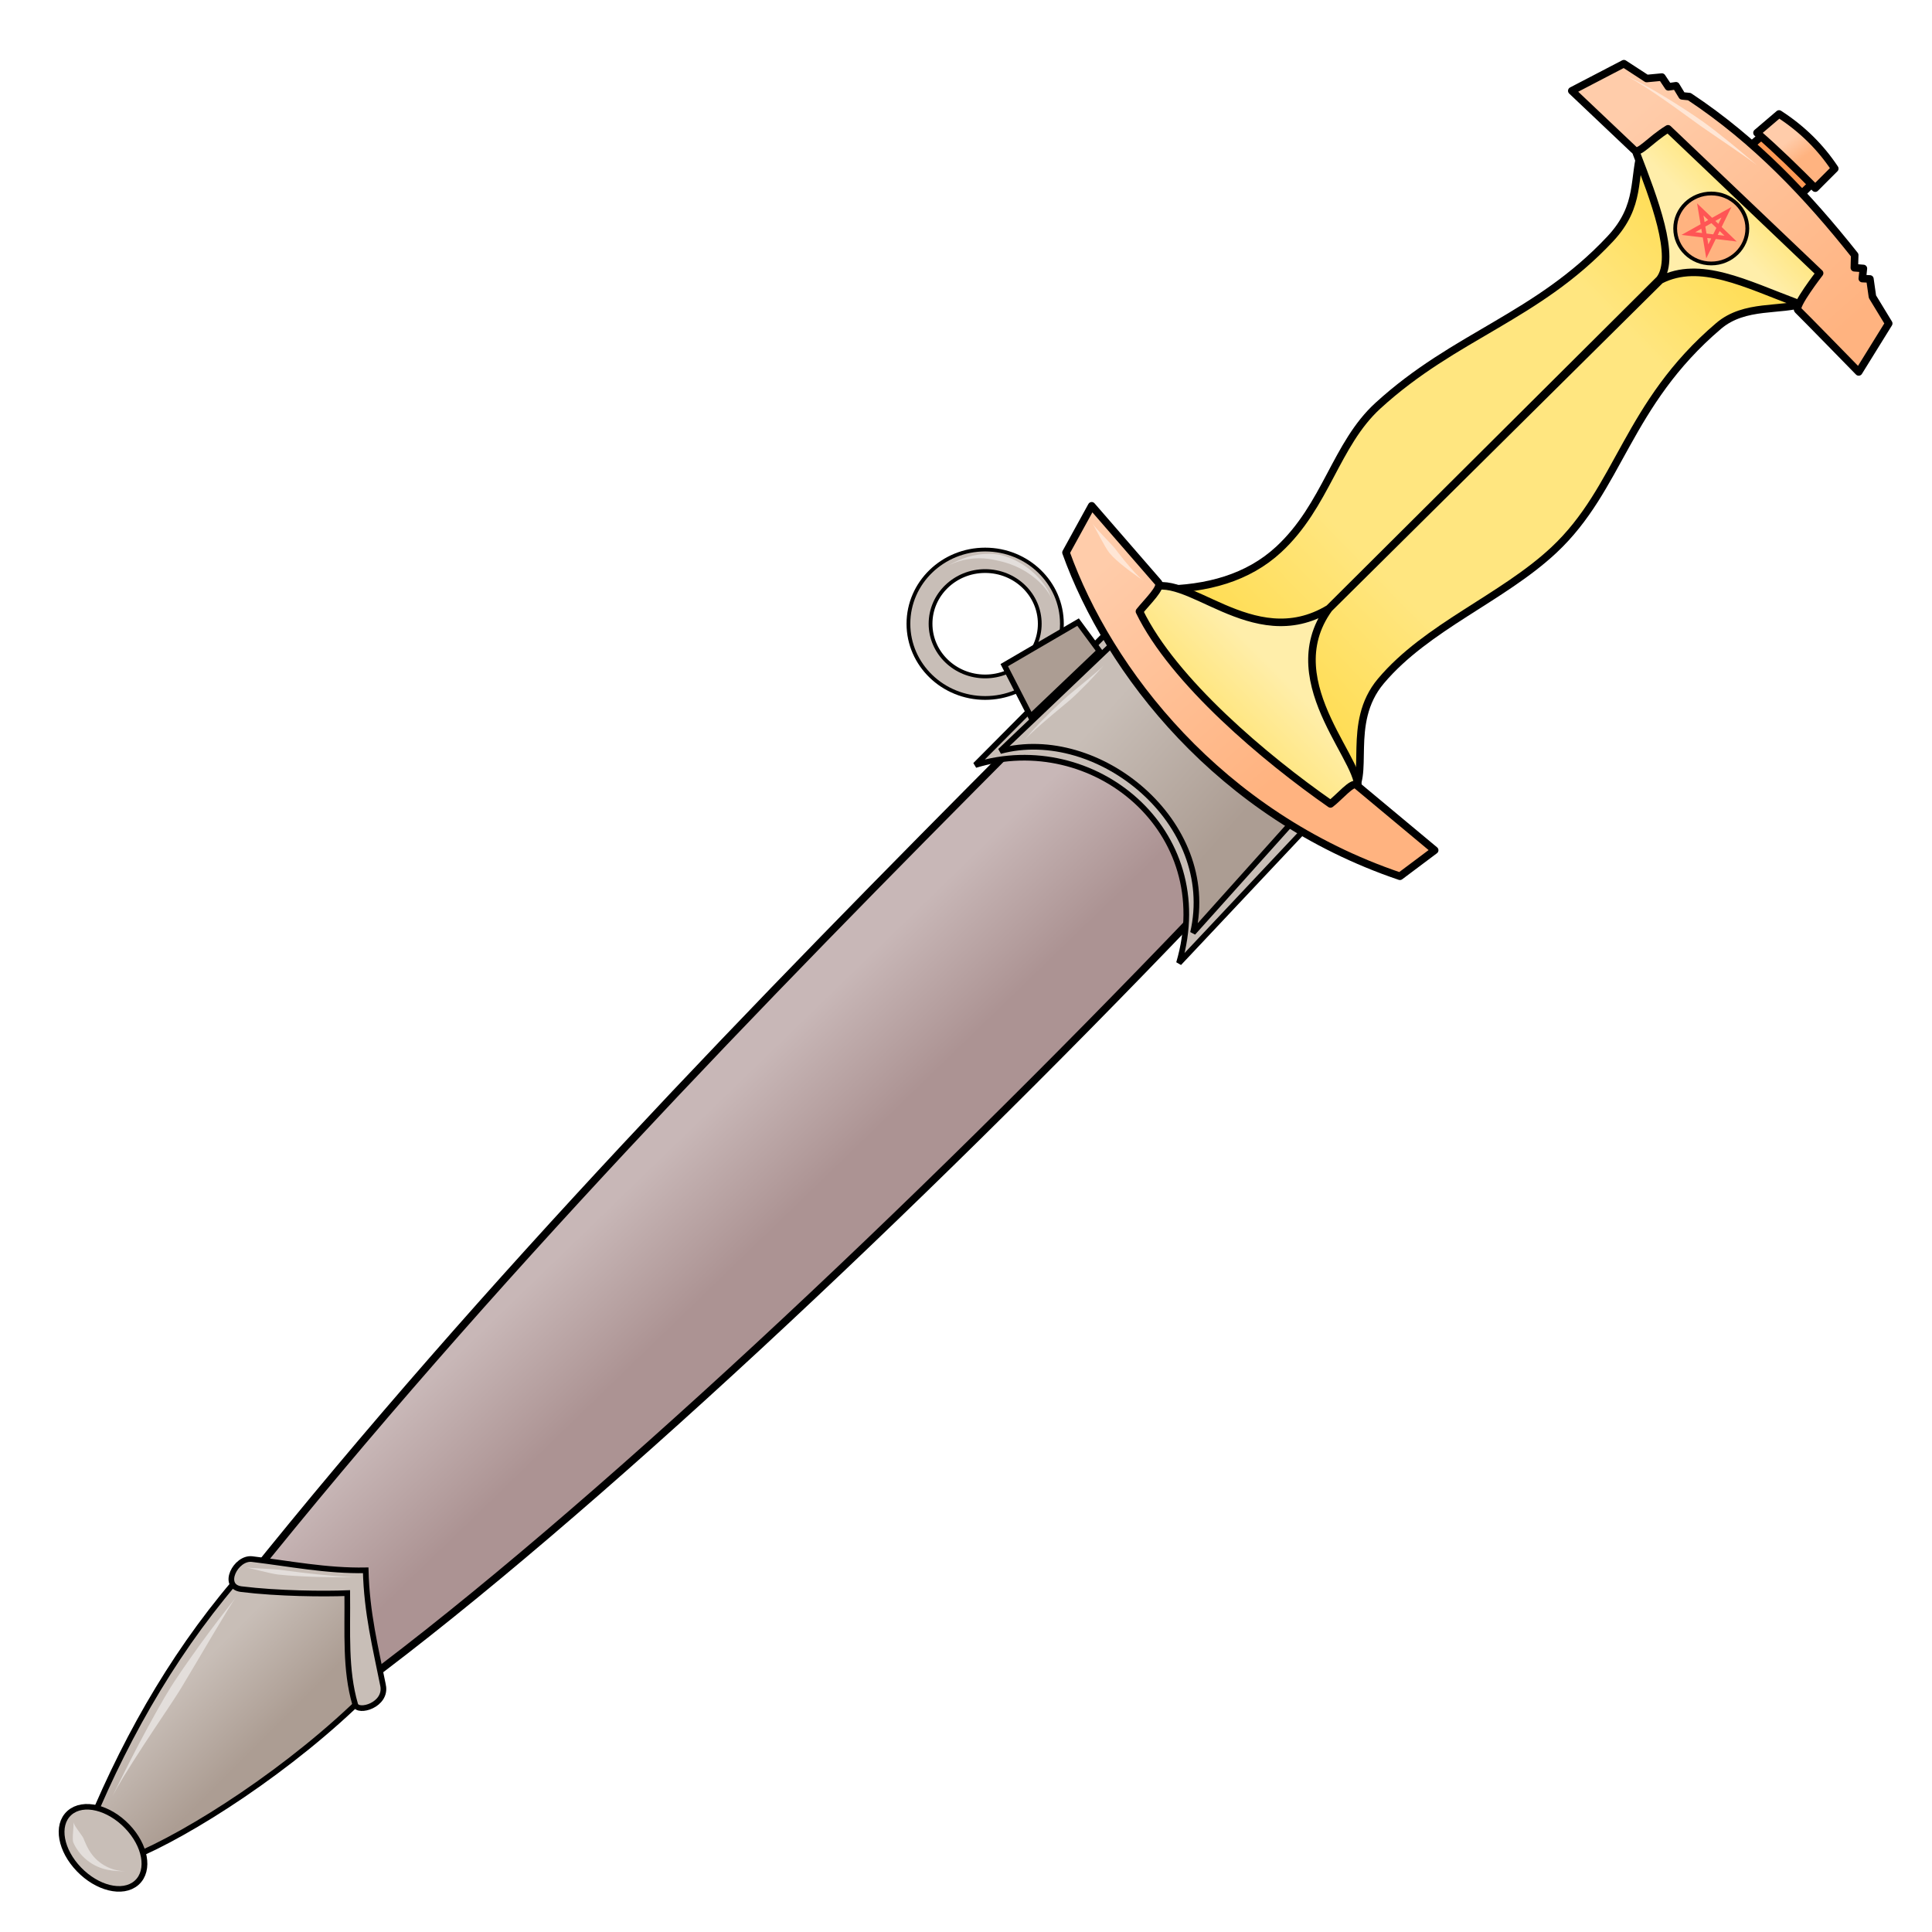
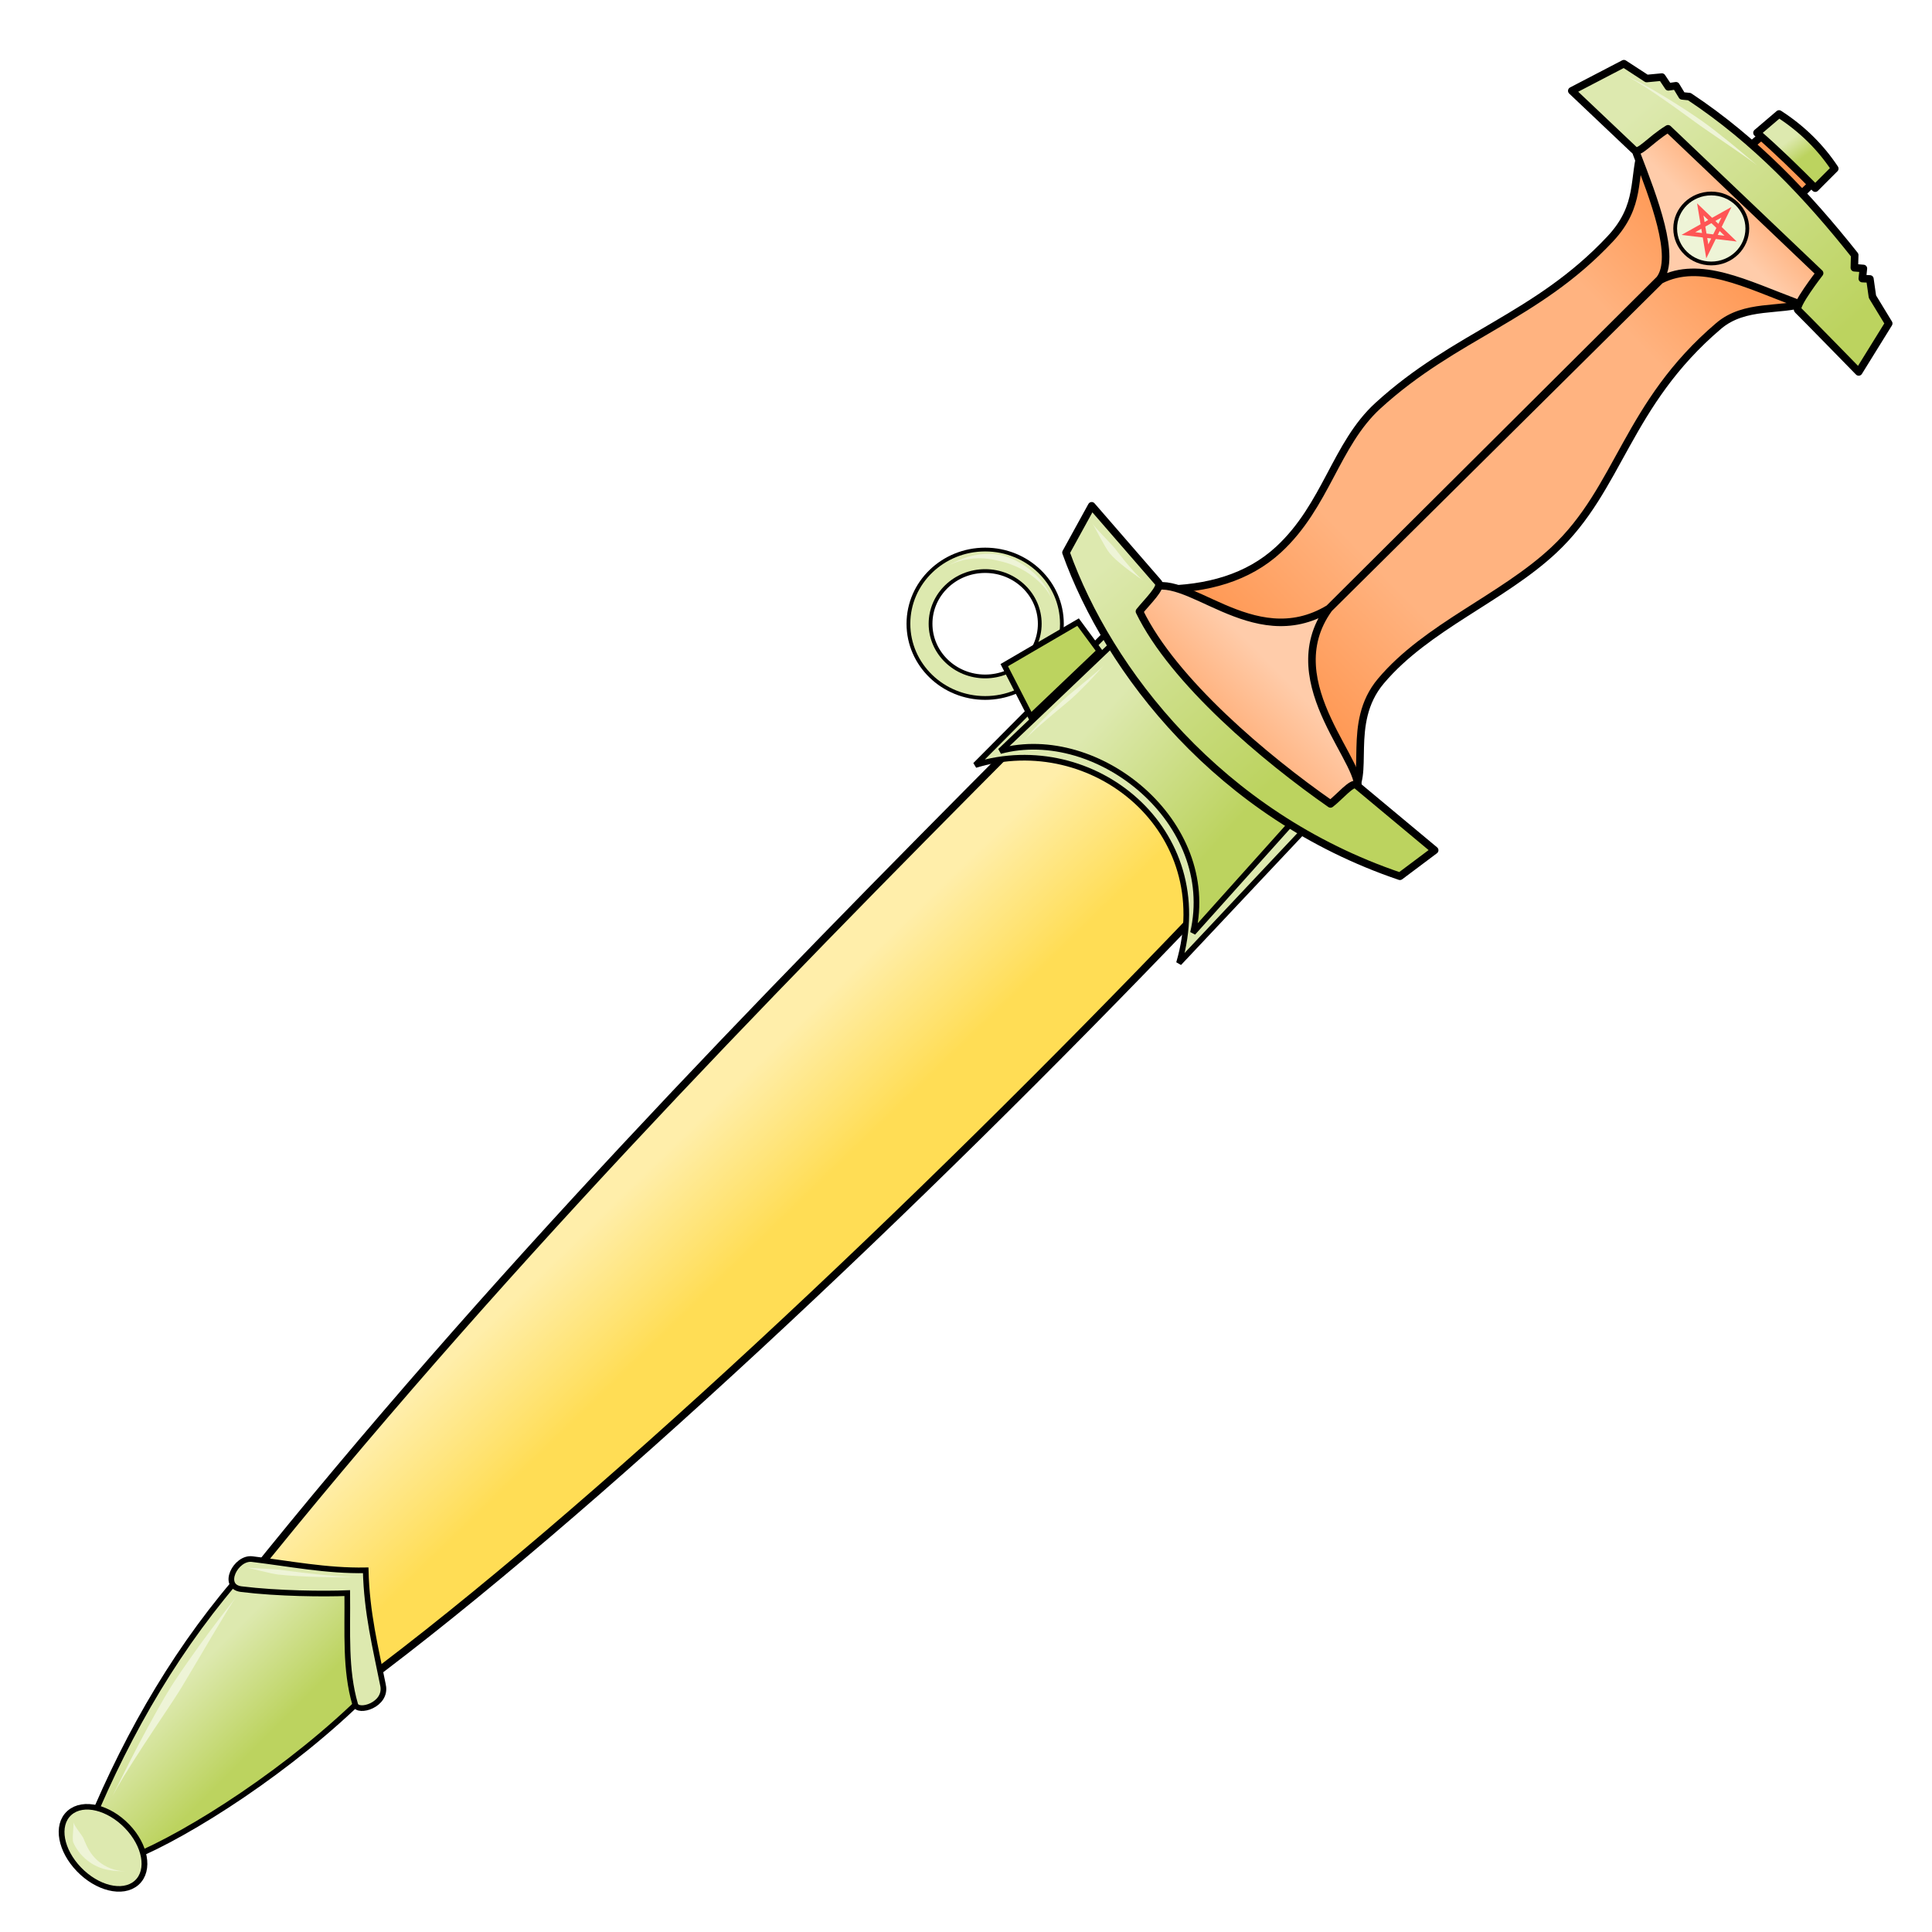
- <svg xmlns="http://www.w3.org/2000/svg" xmlns:xlink="http://www.w3.org/1999/xlink" cursor="default" version="1.1" viewBox="0 0 256 256">
+ <svg xmlns="http://www.w3.org/2000/svg" cursor="default" version="1.1" viewBox="0 0 256 256">
  <defs>
-     <linearGradient id="innoGrad4">
-       <stop stop-color="#c8beb7" offset="0" />
-       <stop stop-color="#ac9d93" offset="1" />
+     <linearGradient id="innoGrad2" x1="169.22" x2="227.39" y1="105.49" y2="48.678" gradientTransform="translate(-1.085,-17.356)" gradientUnits="userSpaceOnUse">
+       <stop stop-color="#f95" offset="0" />
+       <stop stop-color="#ffb380" offset=".238" />
+       <stop stop-color="#ffb380" offset=".797" />
+       <stop stop-color="#f95" offset="1" />
    </linearGradient>
-     <linearGradient id="innoGrad3">
-       <stop stop-color="#fca" offset="0" />
+     <linearGradient id="innoGrad5" x1="162.52" x2="232.32" y1="111.51" y2="42.957" gradientTransform="translate(-1.085,-17.356)" gradientUnits="userSpaceOnUse">
+       <stop stop-color="#ffb380" offset="0" />
+       <stop stop-color="#fca" offset=".095" />
+       <stop stop-color="#fca" offset=".938" />
      <stop stop-color="#ffb380" offset="1" />
    </linearGradient>
-     <linearGradient id="innoGrad2" x1="169.22" x2="227.39" y1="105.49" y2="48.678" gradientTransform="translate(-1.085,-17.356)" gradientUnits="userSpaceOnUse">
+     <linearGradient id="innoGrad1" x1="98.372" x2="110.84" y1="73.063" y2="85.144" gradientTransform="matrix(0,-1,-1,0,180.97,256.02)" gradientUnits="userSpaceOnUse">
      <stop stop-color="#fd5" offset="0" />
-       <stop stop-color="#ffe680" offset=".238" />
-       <stop stop-color="#ffe680" offset=".797" />
-       <stop stop-color="#fd5" offset="1" />
+       <stop stop-color="#fea" offset="1" />
    </linearGradient>
-     <linearGradient id="innoGrad5" x1="162.52" x2="232.32" y1="111.51" y2="42.957" gradientTransform="translate(-1.085,-17.356)" gradientUnits="userSpaceOnUse">
-       <stop stop-color="#ffe680" offset="0" />
-       <stop stop-color="#fea" offset=".095" />
-       <stop stop-color="#fea" offset=".938" />
-       <stop stop-color="#ffe680" offset="1" />
+     <linearGradient id="linearGradient1021" x1="34.708" x2="25.504" y1="233.37" y2="224.17" gradientTransform="matrix(0,-1,-1,0,260.35,254.79)" gradientUnits="userSpaceOnUse">
+       <stop stop-color="#dde9af" offset="0" />
+       <stop stop-color="#bcd35f" offset="1" />
    </linearGradient>
-     <linearGradient id="innoGrad1" x1="98.372" x2="110.84" y1="73.063" y2="85.144" gradientTransform="matrix(0,-1,-1,0,180.97,256.02)" gradientUnits="userSpaceOnUse">
-       <stop stop-color="#ac9393" offset="0" />
-       <stop stop-color="#c8b7b7" offset="1" />
+     <linearGradient id="linearGradient1029" x1="159.73" x2="144.58" y1="114.68" y2="97.608" gradientTransform="matrix(0,-1,-1,0,260.35,254.79)" gradientUnits="userSpaceOnUse">
+       <stop stop-color="#dde9af" offset="0" />
+       <stop stop-color="#bcd35f" offset="1" />
    </linearGradient>
-     <linearGradient id="linearGradient1021" x1="34.708" x2="25.504" y1="233.37" y2="224.17" gradientTransform="matrix(0,-1,-1,0,260.35,254.79)" gradientUnits="userSpaceOnUse" xlink:href="#innoGrad4" />
-     <linearGradient id="linearGradient1029" x1="159.73" x2="144.58" y1="114.68" y2="97.608" gradientTransform="matrix(0,-1,-1,0,260.35,254.79)" gradientUnits="userSpaceOnUse" xlink:href="#innoGrad4" />
-     <linearGradient id="linearGradient1037" x1="148.74" x2="172.9" y1="90.994" y2="118.42" gradientTransform="translate(-1.085,-17.356)" gradientUnits="userSpaceOnUse" xlink:href="#innoGrad3" />
-     <linearGradient id="linearGradient1045" x1="220.26" x2="246.92" y1="30.015" y2="59.738" gradientTransform="translate(-1.085,-17.356)" gradientUnits="userSpaceOnUse" xlink:href="#innoGrad3" />
-     <linearGradient id="linearGradient941" x1="238.5" x2="240.22" y1="35.67" y2="38.067" gradientTransform="translate(-1.085,-17.356)" gradientUnits="userSpaceOnUse" xlink:href="#innoGrad3" />
+     <linearGradient id="linearGradient1037" x1="148.74" x2="172.9" y1="90.994" y2="118.42" gradientTransform="translate(-1.085,-17.356)" gradientUnits="userSpaceOnUse">
+       <stop stop-color="#dde9af" offset="0" />
+       <stop stop-color="#bcd35f" offset="1" />
+     </linearGradient>
+     <linearGradient id="linearGradient1045" x1="220.26" x2="246.92" y1="30.015" y2="59.738" gradientTransform="translate(-1.085,-17.356)" gradientUnits="userSpaceOnUse">
+       <stop stop-color="#dde9af" offset="0" />
+       <stop stop-color="#bcd35f" offset="1" />
+     </linearGradient>
+     <linearGradient id="linearGradient941" x1="238.5" x2="240.22" y1="35.67" y2="38.067" gradientTransform="translate(-1.085,-17.356)" gradientUnits="userSpaceOnUse">
+       <stop stop-color="#dde9af" offset="0" />
+       <stop stop-color="#bcd35f" offset="1" />
+     </linearGradient>
  </defs>
-   <path d="m158.32 121.38c-37.056 38.748-80.448 79.448-110.37 101.7l-15.322-13.424c32.149-40.116 67.684-76.61 102.78-111.86 21.545-3.725 27.377 5.645 22.915 23.593z" fill="url(#innoGrad1)" fill-rule="evenodd" stroke="#000" />
-   <path d="m130.54 73.068a9.918 9.583 0 0 0-9.918 9.582 9.918 9.583 0 0 0 9.918 9.584 9.918 9.583 0 0 0 9.918-9.584 9.918 9.583 0 0 0-9.918-9.582zm0 2.35a7.485 7.232 0 0 1 7.484 7.232 7.485 7.232 0 0 1-7.484 7.233 7.485 7.232 0 0 1-7.487-7.233 7.485 7.232 0 0 1 7.487-7.232z" fill="#c8beb7" stroke="#000" stroke-linecap="round" stroke-linejoin="round" paint-order="stroke fill markers" />
-   <g fill-rule="evenodd" stroke="#000" stroke-width=".75">
-     <path d="m156.22 127.61c5.198-17.62-11.431-30.998-26.982-26.237l21.288-21.424c8.782 11.16 17.506 18.694 26.237 25.83z" fill="#c8beb7" />
-     <path d="m158.08 123.59c3.376-14.594-12.556-27.542-25.548-24.071l17.767-16.928c7.785 9.892 15.805 17.097 23.544 23.423z" fill="url(#linearGradient1029)" />
-     <path d="m136.57 94.944-3.5-6.808 9.78-5.705 2.829 3.836z" fill="#ac9d93" />
-     <path d="m48.65 224.38c-9.942 9.923-23.535 18.627-31.256 21.765l-5.465-4.41c5.217-12.547 11.915-23.983 20.71-33.846l14.286 1.438z" fill="url(#linearGradient1021)" />
-     <path d="m50.76 223.32c0.522 2.616-3.344 3.73-3.692 2.541-1.356-4.635-0.996-9.54-1.054-14.765-2.994 0.125-9.213 0.077-14.047-0.527-2.697-0.338-0.736-4.241 1.439-3.98 4.982 0.6 9.838 1.583 15.053 1.487 0.13 5.626 1.322 10.345 2.3 15.244z" fill="#c8beb7" />
+   <g stroke="#000">
+     <path d="m158.32 121.38c-37.056 38.748-80.448 79.448-110.37 101.7l-15.322-13.424c32.149-40.116 67.684-76.61 102.78-111.86 21.545-3.725 27.377 5.645 22.915 23.593z" fill="url(#innoGrad1)" fill-rule="evenodd" />
+     <path d="m130.54 73.068a9.918 9.583 0 0 0-9.918 9.582 9.918 9.583 0 0 0 9.918 9.584 9.918 9.583 0 0 0 9.918-9.584 9.918 9.583 0 0 0-9.918-9.582zm0 2.35a7.485 7.232 0 0 1 7.484 7.232 7.485 7.232 0 0 1-7.484 7.233 7.485 7.232 0 0 1-7.487-7.233 7.485 7.232 0 0 1 7.487-7.232z" fill="#dde9af" stroke-linecap="round" stroke-linejoin="round" paint-order="stroke fill markers" />
+     <g fill-rule="evenodd" stroke-width=".75">
+       <path d="m156.22 127.61c5.198-17.62-11.431-30.998-26.982-26.237l21.288-21.424c8.782 11.16 17.506 18.694 26.237 25.83z" fill="#dde9af" />
+       <path d="m158.08 123.59c3.376-14.594-12.556-27.542-25.548-24.071l17.767-16.928c7.785 9.892 15.805 17.097 23.544 23.423z" fill="url(#linearGradient1029)" />
+       <path d="m136.57 94.944-3.5-6.808 9.78-5.705 2.829 3.836z" fill="#bcd35f" />
+       <path d="m48.65 224.38c-9.942 9.923-23.535 18.627-31.256 21.765l-5.465-4.41c5.217-12.547 11.915-23.983 20.71-33.846l14.286 1.438z" fill="url(#linearGradient1021)" />
+       <path d="m50.76 223.32c0.522 2.616-3.344 3.73-3.692 2.541-1.356-4.635-0.996-9.54-1.054-14.765-2.994 0.125-9.213 0.077-14.047-0.527-2.697-0.338-0.736-4.241 1.439-3.98 4.982 0.6 9.838 1.583 15.053 1.487 0.13 5.626 1.322 10.345 2.3 15.244z" fill="#dde9af" />
+     </g>
+     <ellipse transform="matrix(-.69371 -.72025 -.74639 .66551 0 0)" cx="-191.98" cy="160.14" rx="6.047" ry="3.904" fill="#dde9af" stroke-linecap="round" stroke-linejoin="round" stroke-width="1.501" paint-order="stroke fill markers" />
  </g>
-   <ellipse transform="matrix(-.69371 -.72025 -.74639 .66551 0 0)" cx="-191.98" cy="160.14" rx="6.047" ry="3.904" fill="#c8beb7" stroke="#000" stroke-linecap="round" stroke-linejoin="round" stroke-width="1.501" paint-order="stroke fill markers" />
-   <path d="M9.732 241.426c.077.53-.215 2.232-.016 2.71.272.652.87 1.602 1.84 2.372 1.767 1.406 3.666 1.438 5.079 1.438-1.466 0-3.214-.644-4.388-2.138-.65-.827-.963-1.68-1.193-2.23-.168-.402-1.245-1.622-1.322-2.152zM14.91 237.975c.67-1.295 2.108-3.644 4.032-6.598 1.833-2.814 3.817-5.718 4.724-7.16l.377-.611c1.068-1.751 2.762-4.655 4.176-7.03 1.538-2.585 2.574-4.287 3.038-4.92-.48.655-1.781 2.246-3.525 4.595-1.707 2.3-3.541 4.897-4.72 6.705-.143.22-.274.422-.389.605-.924 1.472-2.611 4.473-4.211 7.504-1.573 2.979-2.875 5.696-3.503 6.91zM32.55 207.677c.76.14 3.322.843 4.264.953a50.02 50.02 0 0 0 2.884.222c3.614.192 5.548.115 7.57.12-1.542-.005-4.429-.244-7.526-.625-1.203-.147-2.228-.29-2.852-.363-.936-.11-3.58-.167-4.34-.307zM146.294 88.124c-.793.863-3.843 3.254-4.85 4.132-.188.164-.433.384-.709.64a73.099 73.099 0 0 0-2.898 2.824c-1.095 1.137-1.644 1.808-2.166 2.422.822-.967 3.732-3.425 5.433-4.823.293-.24.54-.447.731-.613.492-.429 1.48-1.385 2.368-2.303.897-.93 1.695-1.848 2.091-2.28zM125.386 75.077c1.288-.721 3.089-1.22 5.006-1.085.904.063 1.61.245 2.043.345.539.124 1.254.313 2.089.675a11.02 11.02 0 0 1 3.184 2.098c1.086 1.034 1.555 1.936 1.7 2.425-.146-.49-.481-1.44-1.482-2.63a10.68 10.68 0 0 0-3.103-2.51 9.083 9.083 0 0 0-2.207-.846c-.47-.109-1.264-.206-2.225-.14-2.101.144-3.687.93-5.005 1.668z" fill="#e3dedb" />
+   <path d="M9.732 241.426c.077.53-.215 2.232-.016 2.71.272.652.87 1.602 1.84 2.372 1.767 1.406 3.666 1.438 5.079 1.438-1.466 0-3.214-.644-4.388-2.138-.65-.827-.963-1.68-1.193-2.23-.168-.402-1.245-1.622-1.322-2.152zM14.91 237.975c.67-1.295 2.108-3.644 4.032-6.598 1.833-2.814 3.817-5.718 4.724-7.16l.377-.611c1.068-1.751 2.762-4.655 4.176-7.03 1.538-2.585 2.574-4.287 3.038-4.92-.48.655-1.781 2.246-3.525 4.595-1.707 2.3-3.541 4.897-4.72 6.705-.143.22-.274.422-.389.605-.924 1.472-2.611 4.473-4.211 7.504-1.573 2.979-2.875 5.696-3.503 6.91zM32.55 207.677c.76.14 3.322.843 4.264.953a50.02 50.02 0 0 0 2.884.222c3.614.192 5.548.115 7.57.12-1.542-.005-4.429-.244-7.526-.625-1.203-.147-2.228-.29-2.852-.363-.936-.11-3.58-.167-4.34-.307zM146.294 88.124c-.793.863-3.843 3.254-4.85 4.132-.188.164-.433.384-.709.64a73.099 73.099 0 0 0-2.898 2.824c-1.095 1.137-1.644 1.808-2.166 2.422.822-.967 3.732-3.425 5.433-4.823.293-.24.54-.447.731-.613.492-.429 1.48-1.385 2.368-2.303.897-.93 1.695-1.848 2.091-2.28zM125.386 75.077c1.288-.721 3.089-1.22 5.006-1.085.904.063 1.61.245 2.043.345.539.124 1.254.313 2.089.675a11.02 11.02 0 0 1 3.184 2.098c1.086 1.034 1.555 1.936 1.7 2.425-.146-.49-.481-1.44-1.482-2.63a10.68 10.68 0 0 0-3.103-2.51 9.083 9.083 0 0 0-2.207-.846c-.47-.109-1.264-.206-2.225-.14-2.101.144-3.687.93-5.005 1.668z" fill="#eef4d7" />
  <g fill-rule="evenodd" stroke="#000">
    <path d="m153.83 78.102c6.14-0.051 11.526-1.53 15.594-5.288 6.308-5.828 7.565-13.942 13.152-19.051 10.26-9.383 21.043-11.714 30.78-22.102 4.198-4.48 2.934-8.087 4.271-12.203l21.56 20.678c-3.183 1.145-7.976 0.087-11.458 3.05-12.219 10.401-13.076 21.508-21.83 29.695-6.834 6.39-16.841 10.148-22.916 17.356-4.762 5.65-1.188 12.885-4.136 15.051z" fill="url(#innoGrad2)" />
    <path d="m151.99 78.132c4.943-3.031 13.9 8.686 24.105 2.504l43.817-43.625c2.251-2.918-0.78-10.733-3.068-16.683-0.538-1.398 3.443-2.946 5.177-4.41l21.286 21.38c-1.598 1.055-2.927 3.707-5.082 2.9-6.967-2.607-12.959-5.773-18.217-3.091l-43.913 43.529c-7.288 10.028 5.6 21.173 3.644 24.449l-4.866 4.722-26.295-26.87z" fill="url(#innoGrad5)" />
    <path d="m231.56 19.657 2.637-2.301 6.568 6.328-2.397 2.349z" fill="#f95" />
    <g stroke-linejoin="round">
      <path d="m208.27 12.034 8.245 7.814c0.607 0.72 2.026-1.262 4.507-2.78l20.086 19.128s-3.407 4.387-2.876 4.89c0.514 0.474 8.054 8.197 8.054 8.197l3.979-6.424-2.158-3.547-0.335-2.35-1.007-0.047 0.144-1.342-1.199-0.096 0.048-1.678c-6.236-7.852-13.129-15.18-21.908-20.998l-0.959-0.096-0.815-1.342-1.006 0.144-0.863-1.294-2.014 0.191-3.02-1.965z" fill="url(#linearGradient1045)" />
      <path d="m141.25 73.213 3.405-6.192 8.821 10.163c0.588 0.607-1.476 2.557-2.493 3.835 4.491 9.265 16.71 19.508 25.312 25.504 1.107-0.81 2.924-3.028 3.452-2.493l10.355 8.63-4.602 3.45c-23.957-8.113-38.626-27.212-44.25-42.897z" fill="url(#linearGradient1037)" />
      <path d="m232.81 17.595c2.725 2.369 5.246 4.84 7.718 7.335l2.589-2.589c-1.844-2.783-4.26-5.222-7.383-7.239z" fill="url(#linearGradient941)" />
    </g>
  </g>
-   <ellipse cx="226.75" cy="30.275" rx="4.53" ry="4.386" fill="#ffb380" stroke="#000" stroke-linecap="round" stroke-linejoin="round" paint-order="stroke fill markers" />
+   <ellipse cx="226.75" cy="30.275" rx="4.53" ry="4.386" fill="#eef4d7" stroke="#000" stroke-linecap="round" stroke-linejoin="round" paint-order="stroke fill markers" />
  <path d="m223.72 30.948 5.045-2.823-2.54 5.182-0.93-5.557 4.022 3.868z" fill="none" stroke="#f55" stroke-linecap="round" stroke-width=".573" />
-   <path d="M144.746 69.356c.436.678 1.655 3.174 2.263 3.914.112.136.266.306.45.496 1.096 1.126 3.328 2.69 4.066 3.183-.738-.492-2.477-2.539-3.392-3.76a15.785 15.785 0 0 0-.398-.516c-.59-.719-2.553-2.64-2.99-3.317zM215.116 9.875c.759.343 2.072 1.095 4.099 2.46 1.775 1.194 3.52 2.463 4.95 3.506.46.335.854.622 1.166.844.655.466 2.476 1.697 3.761 2.577 1.838 1.26 3.226 2.232 3.722 2.631-.515-.415-1.826-1.573-3.497-2.932-1.38-1.123-2.775-2.209-3.61-2.803a56.296 56.296 0 0 0-1.19-.82 100.26 100.26 0 0 0-5.153-3.243c-2.198-1.283-3.407-1.84-4.248-2.22z" fill="#ffe6d5" />
+   <path d="M144.746 69.356c.436.678 1.655 3.174 2.263 3.914.112.136.266.306.45.496 1.096 1.126 3.328 2.69 4.066 3.183-.738-.492-2.477-2.539-3.392-3.76a15.785 15.785 0 0 0-.398-.516c-.59-.719-2.553-2.64-2.99-3.317zM215.116 9.875c.759.343 2.072 1.095 4.099 2.46 1.775 1.194 3.52 2.463 4.95 3.506.46.335.854.622 1.166.844.655.466 2.476 1.697 3.761 2.577 1.838 1.26 3.226 2.232 3.722 2.631-.515-.415-1.826-1.573-3.497-2.932-1.38-1.123-2.775-2.209-3.61-2.803a56.296 56.296 0 0 0-1.19-.82 100.26 100.26 0 0 0-5.153-3.243c-2.198-1.283-3.407-1.84-4.248-2.22z" fill="#eef4d7" />
</svg>
